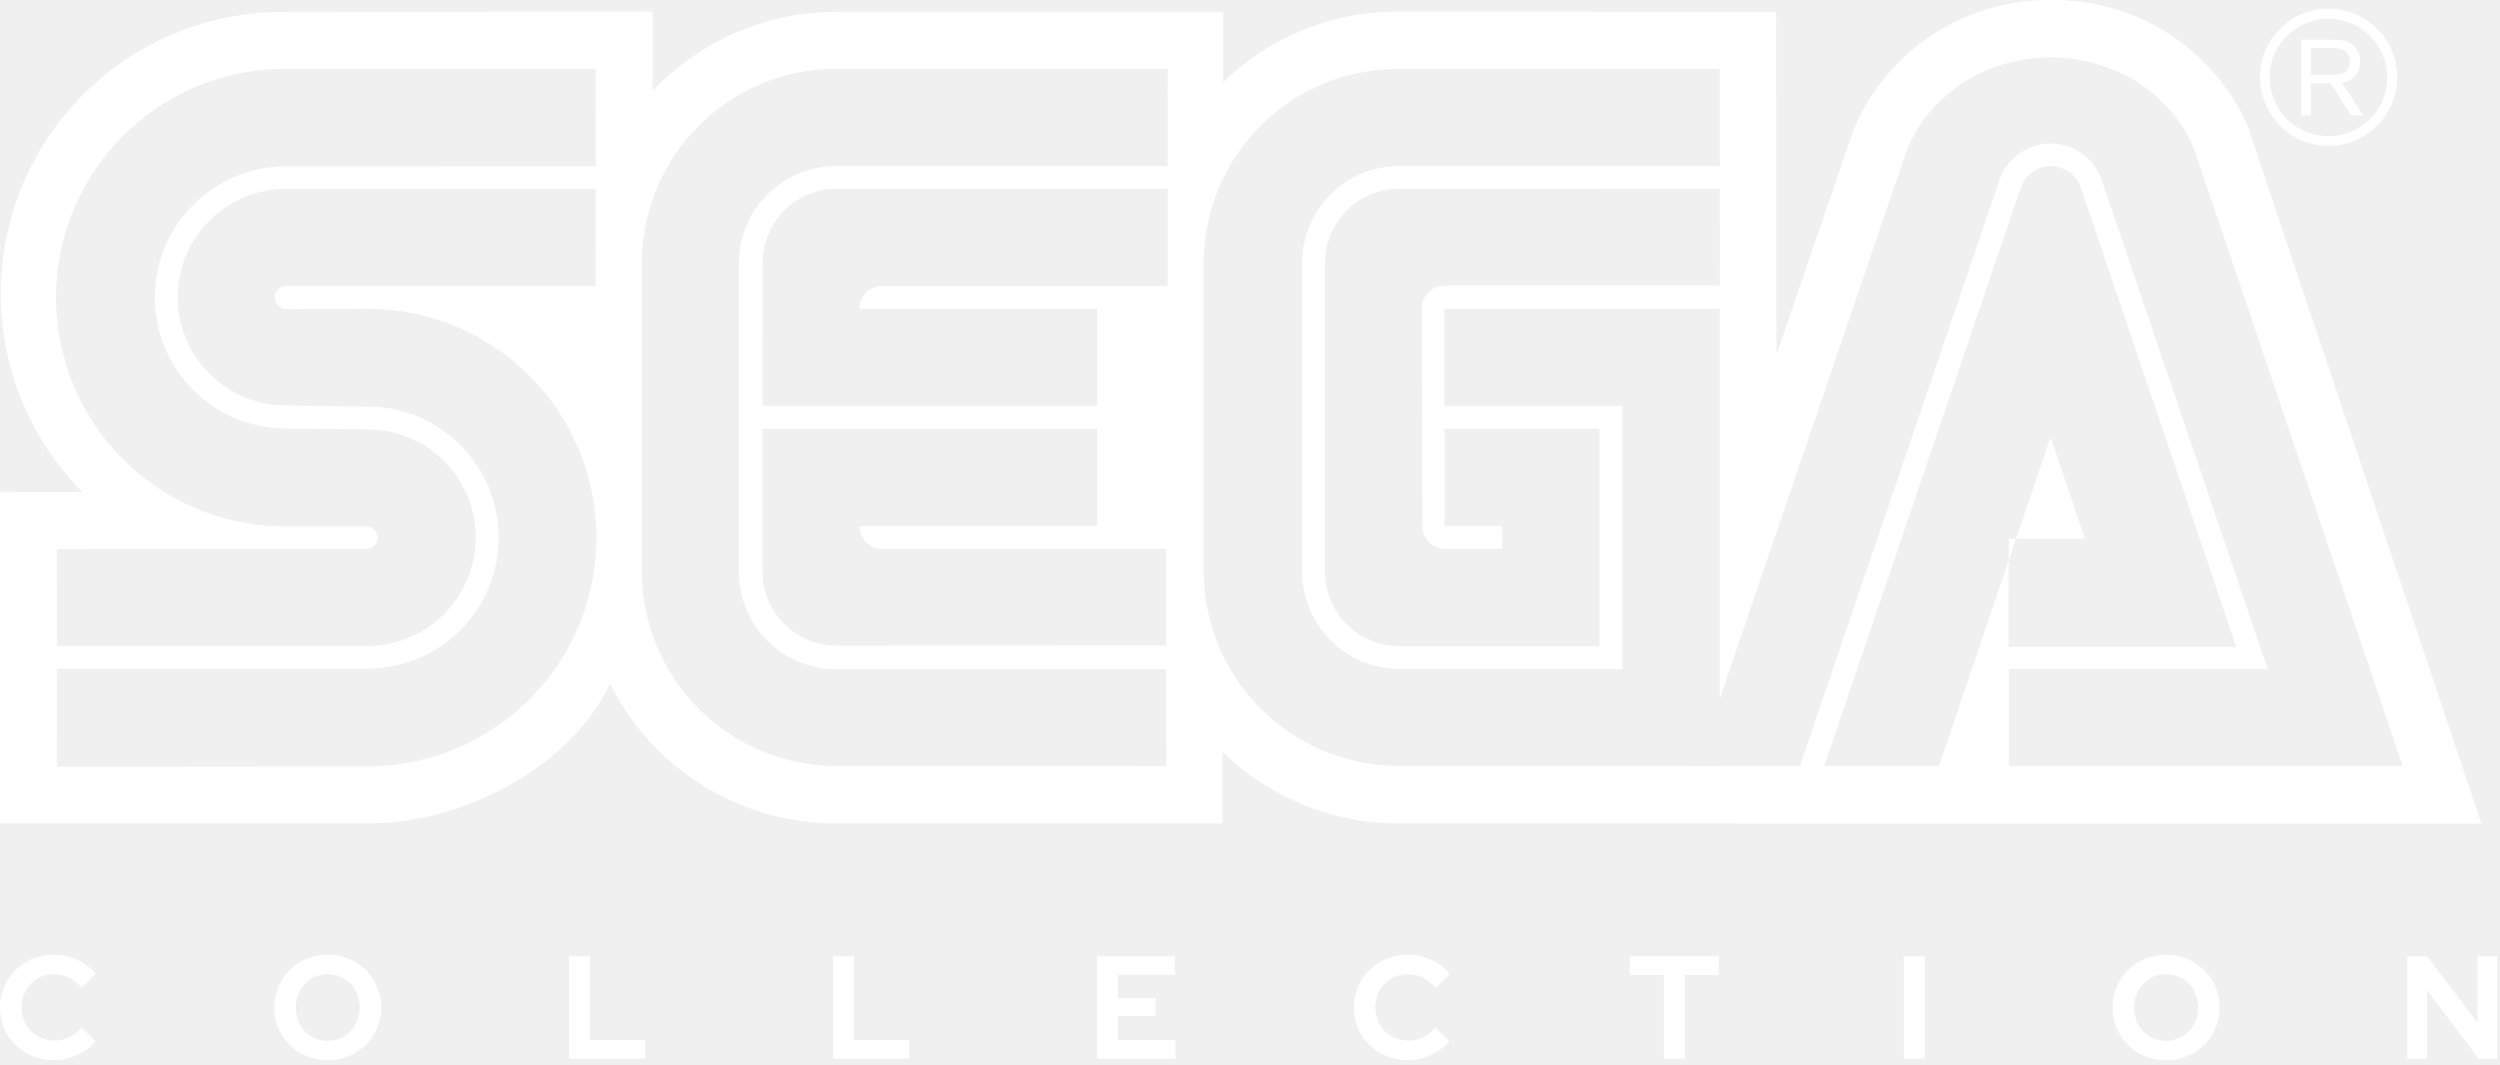
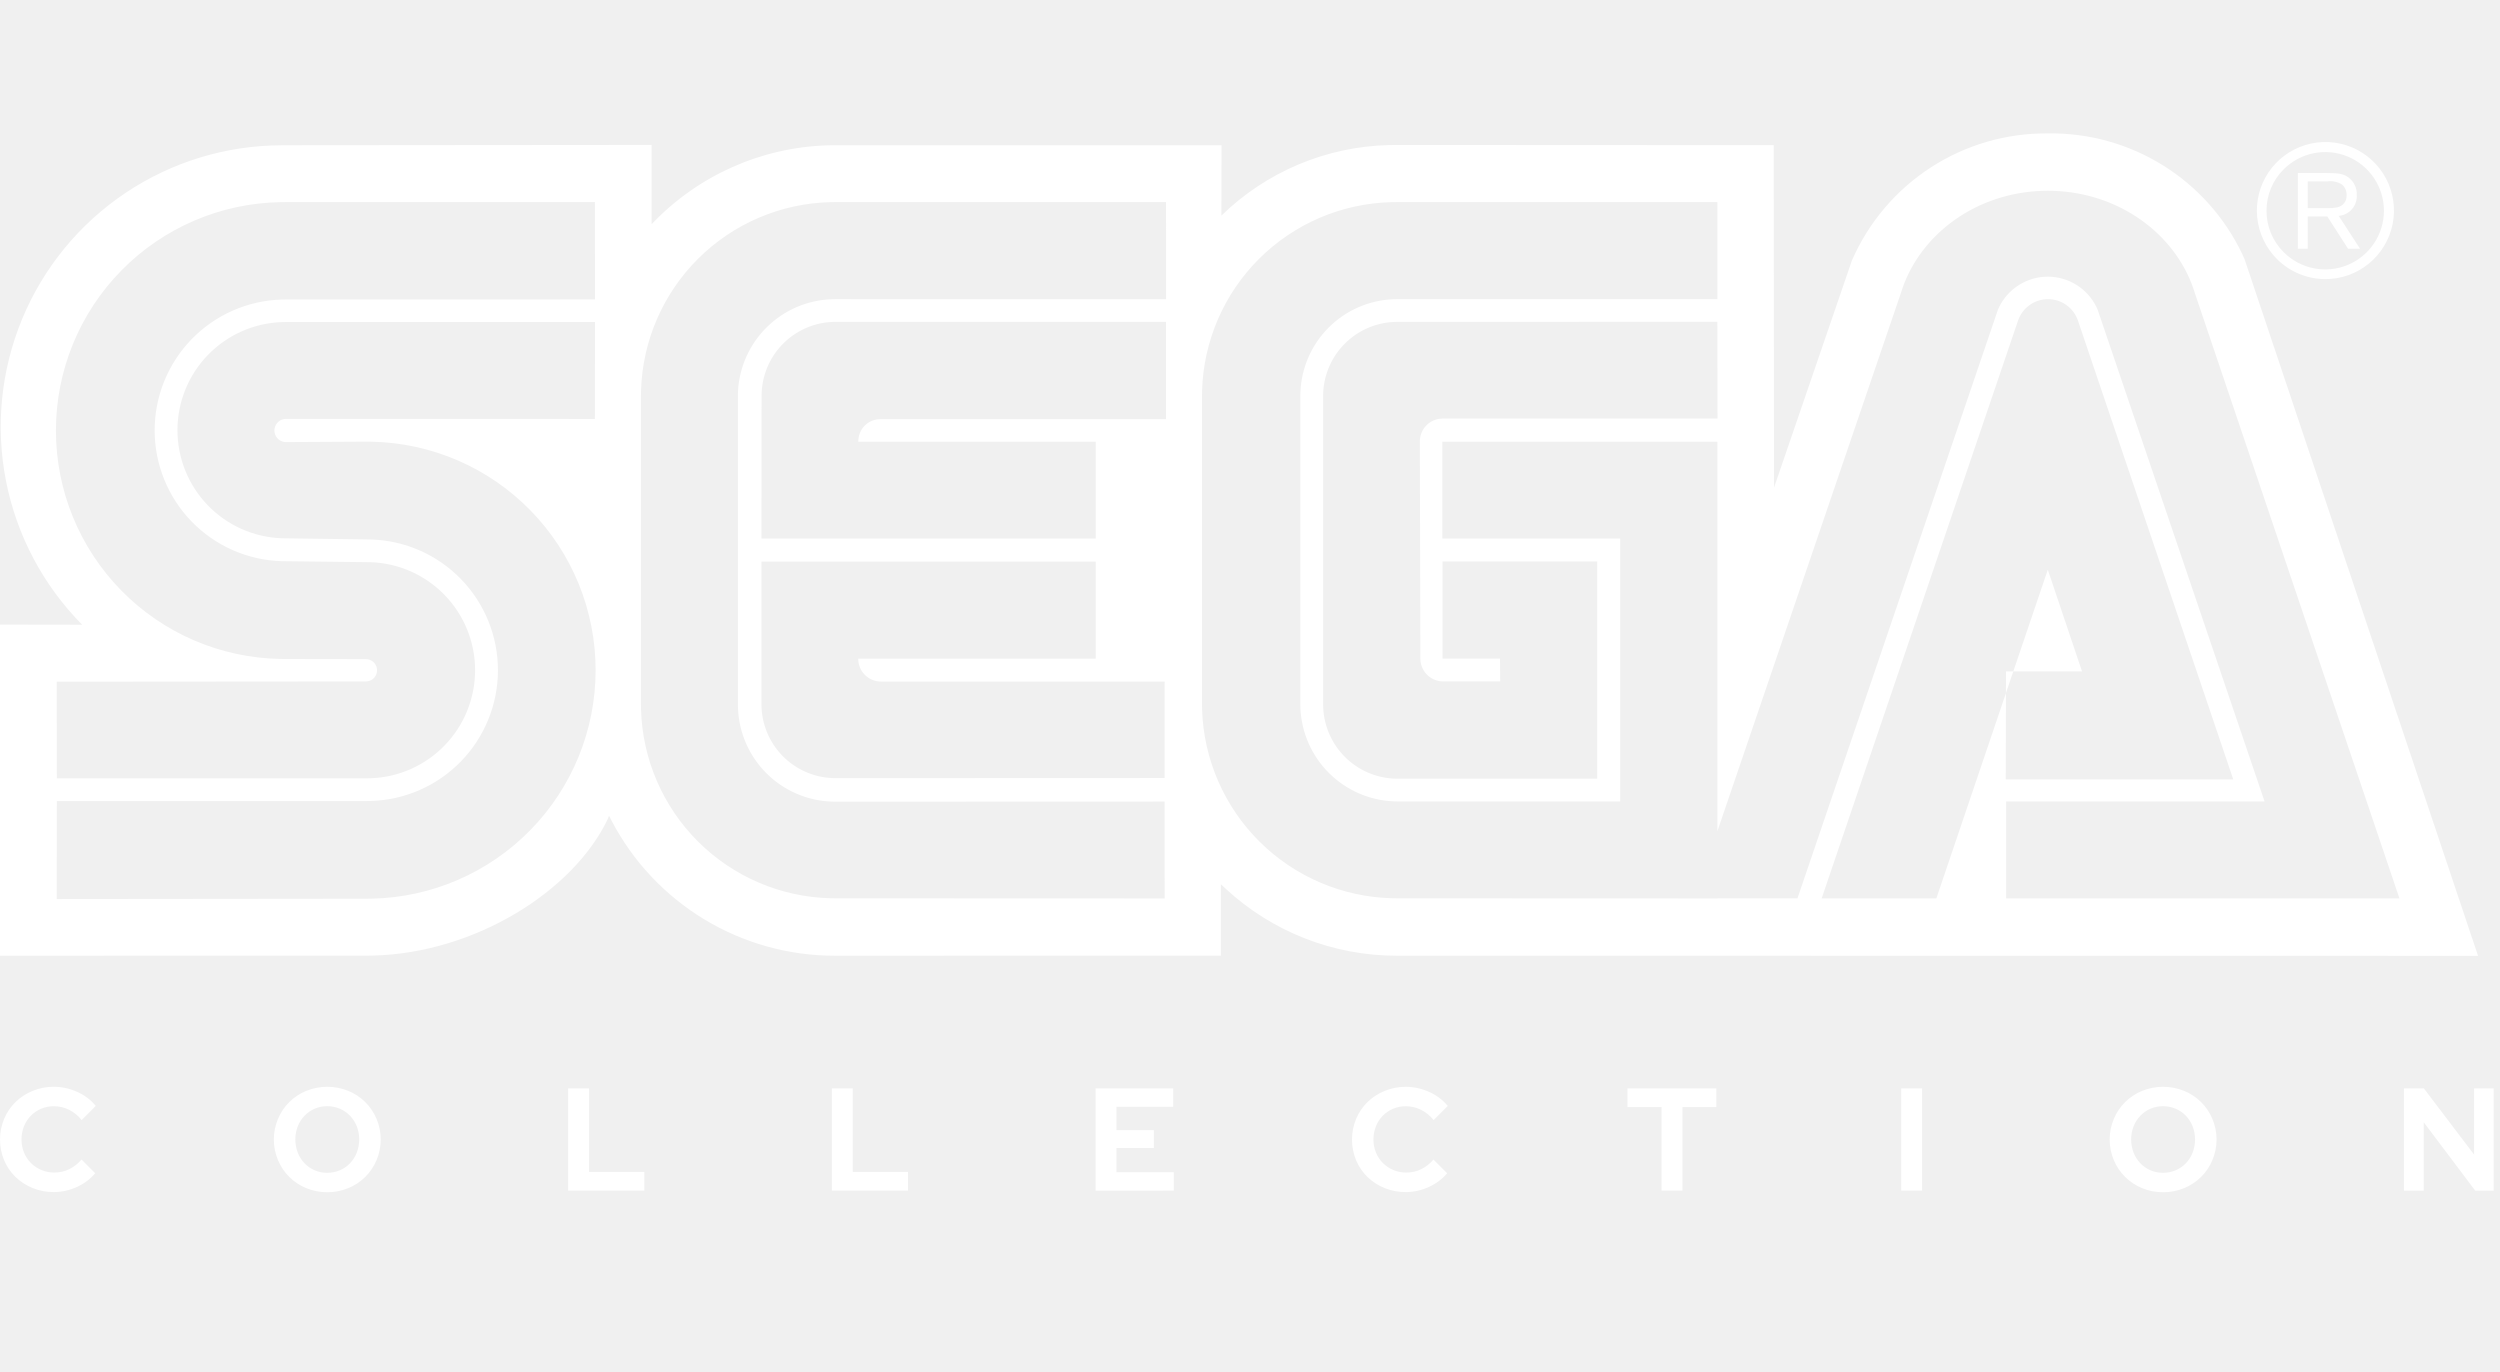
- <svg xmlns="http://www.w3.org/2000/svg" width="364" height="155" viewBox="0 0 364 155" fill="none">
-   <path d="M298.6 0.003C304.52 -0.084 310.34 1.533 315.367 4.662C320.393 7.791 324.413 12.3 326.948 17.65L327.261 18.35L361.3 119.914L203.664 119.896C194.41 119.904 185.494 116.415 178.703 110.128L178.003 109.471V119.886L121.72 119.896C115.017 119.902 108.44 118.071 102.702 114.604C96.965 111.137 92.287 106.165 89.175 100.227L88.793 99.476L88.638 99.923C83.56 110.581 69.138 119.512 54.401 119.875L53.517 119.886L0 119.896V71.617L11.977 71.636C6.285 65.887 2.419 58.582 0.867 50.642C-0.686 42.701 0.144 34.479 3.251 27.009C6.359 19.538 11.606 13.153 18.332 8.657C25.058 4.16 32.964 1.752 41.055 1.736L41.882 1.729L95.006 1.683V13.241C101.719 6.159 110.964 2.024 120.718 1.741L121.731 1.727H178.1L178.081 11.988C184.638 5.591 193.375 1.916 202.533 1.703L203.559 1.689L258.608 1.717L258.653 51.641L270 18.551C272.418 12.992 276.42 8.268 281.506 4.97C286.593 1.671 292.538 -0.056 298.6 0.003ZM86.754 27.503H41.673L41.081 27.514C36.999 27.66 33.132 29.384 30.295 32.323C27.459 35.263 25.873 39.188 25.873 43.273C25.873 47.358 27.459 51.284 30.295 54.223C33.132 57.163 36.999 58.887 41.081 59.032L54.081 59.208C59.041 59.352 63.75 61.423 67.208 64.983C70.665 68.542 72.6 73.309 72.6 78.271C72.6 83.234 70.665 88.001 67.208 91.56C63.75 95.119 59.041 97.191 54.081 97.334L53.449 97.344H8.287L8.269 111.632L53.404 111.586L54.204 111.577C62.921 111.399 71.22 107.811 77.321 101.583C83.423 95.355 86.84 86.984 86.84 78.265C86.84 69.547 83.423 61.176 77.321 54.948C71.22 48.72 62.921 45.132 54.204 44.953L53.404 44.944L41.682 45.008L41.435 44.99C41.037 44.927 40.675 44.724 40.413 44.417C40.151 44.111 40.008 43.721 40.008 43.318C40.008 42.915 40.151 42.526 40.413 42.219C40.675 41.913 41.037 41.71 41.435 41.646L41.682 41.628L86.736 41.638L86.754 27.503ZM170.007 10.015H121.829L121.073 10.025C113.822 10.204 106.917 13.158 101.779 18.277C96.642 23.397 93.665 30.293 93.461 37.542L93.451 38.296V83.229L93.461 83.983C93.664 91.235 96.641 98.132 101.778 103.255C106.915 108.377 113.821 111.335 121.073 111.517L121.829 111.527L169.806 111.546L169.796 97.42L121.829 97.437L121.259 97.426C117.686 97.301 114.292 95.829 111.759 93.306C109.226 90.783 107.74 87.396 107.6 83.823L107.588 83.228V38.14L107.6 37.582C107.791 34.048 109.297 30.713 111.823 28.233C114.349 25.753 117.711 24.308 121.248 24.182L121.833 24.17L170.011 24.178L170.007 10.015ZM298.588 8.364L297.843 8.375C288.212 8.665 280.143 14.563 277.361 22.625L277.153 23.266L250.393 101.745V44.956H210.293V59.073H236.223V97.403H203.768L203.2 97.392C199.645 97.243 196.274 95.766 193.756 93.251C191.238 90.737 189.755 87.37 189.6 83.814L189.588 83.23V38.294L189.6 37.725C189.742 34.178 191.214 30.814 193.725 28.303C196.236 25.793 199.6 24.321 203.148 24.18L203.731 24.168H250.393V10.017H203.623L202.867 10.027C195.618 10.207 188.714 13.161 183.578 18.28C178.442 23.4 175.466 30.294 175.262 37.542L175.252 38.296V83.229L175.262 83.983C175.489 91.245 178.487 98.143 183.641 103.264C188.794 108.384 195.712 111.337 202.975 111.517L203.731 111.527L250.393 111.546V111.533H262.069L291.289 25.733L291.489 25.292C292.14 23.973 293.148 22.861 294.397 22.084C295.647 21.306 297.089 20.893 298.56 20.892C300.032 20.89 301.475 21.3 302.726 22.075C303.977 22.85 304.987 23.959 305.641 25.277L305.841 25.716L330.174 97.403H292.495V111.536H349.836L320.014 23.303L319.814 22.677C317.054 14.604 308.969 8.677 299.352 8.377L298.588 8.364ZM298.597 24.171C297.704 24.172 296.83 24.431 296.082 24.918C295.333 25.404 294.742 26.098 294.38 26.914L294.24 27.267L265.6 111.534H282.32L292.467 81.603L292.439 94.188H325.607L302.956 27.267C302.643 26.362 302.055 25.577 301.274 25.022C300.493 24.467 299.558 24.169 298.6 24.171H298.597ZM250.391 27.471L203.729 27.481L203.189 27.494C200.51 27.628 197.976 28.753 196.08 30.649C194.183 32.546 193.058 35.079 192.924 37.758L192.911 38.298V83.231L192.925 83.772C193.056 86.456 194.178 88.995 196.075 90.898C197.971 92.801 200.506 93.932 203.189 94.072L203.729 94.085H232.875V62.416H210.325V76.579H218.7L218.727 79.904H210.395L210.058 79.887C209.301 79.803 208.595 79.463 208.058 78.922C207.521 78.382 207.185 77.674 207.105 76.916L207.088 76.579L207.013 44.947C207.002 44.13 207.292 43.338 207.829 42.721C208.365 42.105 209.11 41.708 209.921 41.606L210.358 41.576H250.413L250.391 27.471ZM86.736 10.017H41.682L40.882 10.026C32.15 10.178 23.827 13.753 17.706 19.981C11.584 26.21 8.154 34.593 8.154 43.326C8.154 52.059 11.584 60.443 17.706 66.672C23.827 72.9 32.15 76.475 40.882 76.626L41.682 76.635L53.34 76.653L53.578 76.671C53.966 76.726 54.321 76.919 54.577 77.215C54.834 77.51 54.975 77.889 54.975 78.28C54.975 78.672 54.834 79.05 54.577 79.346C54.321 79.642 53.966 79.835 53.578 79.889L53.34 79.907L8.269 79.943L8.287 94.032H53.45L54.043 94.021C58.128 93.883 61.999 92.163 64.841 89.225C67.681 86.286 69.269 82.359 69.269 78.271C69.269 74.184 67.681 70.257 64.841 67.318C61.999 64.379 58.128 62.66 54.043 62.521L41.043 62.372C36.086 62.22 31.383 60.144 27.931 56.584C24.479 53.024 22.548 48.26 22.548 43.3C22.548 38.341 24.479 33.577 27.931 30.017C31.383 26.457 36.086 24.381 41.043 24.228L41.674 24.218L86.755 24.208L86.736 10.017ZM159.755 62.434H111.02V83.234C111.023 86.003 112.092 88.665 114.004 90.668C115.915 92.671 118.524 93.862 121.29 93.994L121.829 94.007L169.795 93.988L169.804 79.926H128.478C127.664 79.932 126.876 79.639 126.263 79.103C125.651 78.568 125.256 77.826 125.153 77.018L125.127 76.585H159.755V62.434ZM293.538 78.442L292.467 81.603L292.476 78.446L293.538 78.442ZM298.57 63.613L303.559 78.442H293.538L298.57 63.613ZM170.007 27.478H121.829C119.056 27.477 116.389 28.545 114.382 30.459C112.375 32.373 111.182 34.986 111.052 37.756L111.038 38.296L111.022 59.073H159.757V44.956H125.128L125.152 44.669C125.199 43.904 125.519 43.182 126.054 42.633C126.589 42.084 127.303 41.745 128.066 41.678L128.499 41.658H170.007V27.478Z" fill="white" />
-   <path d="M339.028 21.246C341.342 21.25 343.585 20.452 345.376 18.986C347.166 17.521 348.393 15.479 348.846 13.21C349.299 10.941 348.951 8.585 347.861 6.544C346.771 4.503 345.007 2.904 342.869 2.019C340.731 1.134 338.353 1.018 336.139 1.69C333.925 2.363 332.014 3.784 330.73 5.709C329.447 7.634 328.871 9.945 329.101 12.247C329.332 14.55 330.354 16.701 331.993 18.333C333.86 20.198 336.39 21.245 339.028 21.246ZM330.46 11.278C330.455 10.154 330.674 9.04 331.105 8.001C331.537 6.962 332.171 6.02 332.971 5.23C334.168 4.034 335.692 3.219 337.352 2.889C339.012 2.559 340.732 2.728 342.295 3.376C343.859 4.023 345.195 5.12 346.135 6.527C347.075 7.934 347.577 9.588 347.577 11.28C347.577 12.973 347.075 14.627 346.135 16.034C345.195 17.441 343.859 18.538 342.295 19.185C340.732 19.833 339.012 20.002 337.352 19.672C335.692 19.342 334.168 18.527 332.971 17.33C332.17 16.54 331.535 15.598 331.103 14.559C330.672 13.519 330.453 12.404 330.46 11.278Z" fill="white" />
-   <path d="M336.47 12.119V16.819H335.026V5.778H339.126C340.672 5.796 341.576 5.796 342.435 6.444C342.824 6.743 343.135 7.132 343.341 7.578C343.547 8.024 343.641 8.513 343.616 9.003C343.658 9.751 343.406 10.486 342.914 11.05C342.422 11.615 341.729 11.966 340.983 12.027L344.09 16.814H342.345L339.321 12.114H336.47V12.119ZM336.47 10.899H339.4C339.851 10.918 340.302 10.882 340.744 10.789C341.154 10.716 341.523 10.494 341.78 10.165C342.036 9.836 342.162 9.424 342.133 9.008C342.147 8.718 342.095 8.428 341.981 8.161C341.867 7.893 341.693 7.655 341.474 7.464C340.835 7.056 340.071 6.893 339.321 7.003H336.47V10.903V10.899Z" fill="white" />
-   <path d="M7.846 154.357C9.005 154.356 10.15 154.101 11.2 153.612C12.234 153.156 13.151 152.472 13.883 151.611L11.884 149.609C11.394 150.199 10.785 150.679 10.097 151.019C9.421 151.346 8.68 151.513 7.93 151.508C7.297 151.515 6.669 151.396 6.083 151.159C5.496 150.921 4.962 150.57 4.512 150.124C4.079 149.688 3.736 149.171 3.505 148.602C3.257 147.997 3.132 147.349 3.137 146.696C3.13 146.036 3.252 145.382 3.495 144.768C3.721 144.198 4.057 143.677 4.484 143.235C4.911 142.797 5.423 142.45 5.987 142.213C6.576 141.963 7.209 141.836 7.849 141.841C8.62 141.838 9.381 142.014 10.071 142.357C10.785 142.716 11.411 143.229 11.901 143.859L13.963 141.793C13.238 140.913 12.316 140.216 11.271 139.76C10.197 139.263 9.029 139.005 7.846 139.003C6.789 138.996 5.742 139.199 4.764 139.6C3.837 139.975 2.992 140.525 2.272 141.219C1.562 141.914 0.997 142.742 0.61 143.657C0.209 144.617 0.002 145.646 0 146.685C-0.001 147.725 0.203 148.755 0.6 149.715C0.982 150.627 1.544 151.453 2.251 152.144C2.971 152.837 3.817 153.387 4.744 153.762C5.728 154.164 6.782 154.366 7.846 154.357ZM47.706 154.38C48.759 154.387 49.803 154.185 50.776 153.783C51.699 153.409 52.538 152.856 53.245 152.156C53.953 151.456 54.515 150.623 54.9 149.705C55.302 148.752 55.509 147.727 55.509 146.692C55.509 145.657 55.302 144.632 54.9 143.679C54.515 142.76 53.953 141.927 53.245 141.228C52.538 140.528 51.699 139.975 50.776 139.601C48.813 138.806 46.618 138.806 44.655 139.601C43.733 139.975 42.894 140.528 42.186 141.228C41.478 141.927 40.916 142.76 40.532 143.679C40.129 144.632 39.922 145.657 39.922 146.692C39.922 147.727 40.129 148.752 40.532 149.705C40.916 150.623 41.478 151.456 42.186 152.156C42.894 152.856 43.733 153.409 44.655 153.783C45.622 154.183 46.66 154.385 47.707 154.379L47.706 154.38ZM47.706 151.547C47.087 151.553 46.475 151.432 45.905 151.192C45.336 150.952 44.821 150.598 44.393 150.153C43.971 149.706 43.639 149.181 43.415 148.609C42.938 147.372 42.938 146.001 43.415 144.764C43.641 144.196 43.972 143.675 44.393 143.231C44.821 142.786 45.336 142.432 45.905 142.192C46.475 141.952 47.087 141.831 47.706 141.836C48.342 141.832 48.972 141.959 49.557 142.209C50.115 142.446 50.619 142.794 51.039 143.231C51.46 143.675 51.792 144.196 52.017 144.764C52.494 146.001 52.494 147.371 52.017 148.609C51.794 149.181 51.462 149.706 51.039 150.153C50.619 150.59 50.115 150.938 49.557 151.175C48.972 151.425 48.342 151.551 47.707 151.546L47.706 151.547ZM93.939 154.146V151.421H85.882V139.238H82.834V154.144L93.939 154.146ZM132.391 154.146V151.421H124.333V139.238H121.284V154.144L132.391 154.146ZM171.136 154.146V151.463H162.785V147.927H168.234V145.328H162.785V141.924H171.052V139.241H159.734V154.147L171.136 154.146ZM204.96 154.358C206.119 154.357 207.264 154.102 208.314 153.613C209.348 153.156 210.265 152.472 210.996 151.612L208.997 149.611C208.507 150.201 207.898 150.681 207.21 151.021C206.535 151.348 205.793 151.515 205.043 151.51C204.41 151.517 203.783 151.398 203.196 151.161C202.609 150.923 202.076 150.572 201.626 150.126C201.193 149.691 200.85 149.173 200.619 148.604C200.37 147.999 200.245 147.351 200.25 146.698C200.244 146.038 200.365 145.384 200.609 144.77C200.835 144.2 201.17 143.679 201.597 143.237C202.024 142.799 202.536 142.451 203.1 142.215C203.689 141.965 204.322 141.838 204.962 141.843C205.735 141.84 206.499 142.018 207.191 142.363C207.905 142.722 208.531 143.235 209.021 143.865L211.083 141.799C210.358 140.919 209.436 140.222 208.391 139.766C207.317 139.27 206.149 139.012 204.967 139.009C203.91 139.002 202.863 139.205 201.885 139.606C200.958 139.981 200.112 140.53 199.392 141.224C198.682 141.918 198.116 142.747 197.729 143.662C197.329 144.622 197.121 145.651 197.12 146.69C197.118 147.73 197.322 148.76 197.719 149.72C198.101 150.632 198.663 151.458 199.37 152.149C200.09 152.842 200.936 153.392 201.863 153.767C202.846 154.167 203.898 154.367 204.96 154.357V154.358ZM245.304 154.146V141.963H250.246V139.237H237.289V141.963H242.253V154.144L245.304 154.146ZM280.242 154.146V139.24H277.192V154.146H280.242ZM315.37 154.381C316.423 154.388 317.467 154.186 318.441 153.784C319.363 153.41 320.202 152.857 320.91 152.157C321.618 151.457 322.18 150.624 322.564 149.706C322.967 148.753 323.174 147.728 323.174 146.693C323.174 145.658 322.967 144.633 322.564 143.68C322.18 142.761 321.618 141.928 320.91 141.229C320.203 140.529 319.363 139.976 318.441 139.602C316.478 138.807 314.284 138.807 312.321 139.602C311.399 139.976 310.56 140.529 309.853 141.229C309.145 141.929 308.583 142.762 308.198 143.68C307.796 144.633 307.588 145.658 307.588 146.693C307.588 147.728 307.796 148.753 308.198 149.706C308.583 150.624 309.145 151.457 309.853 152.157C310.56 152.856 311.399 153.41 312.321 153.784C313.288 154.183 314.324 154.385 315.37 154.379V154.381ZM315.37 151.548C314.738 151.554 314.111 151.427 313.53 151.176C312.976 150.937 312.475 150.59 312.058 150.154C311.635 149.707 311.302 149.183 311.079 148.61C310.602 147.373 310.602 146.002 311.079 144.765C311.304 144.196 311.637 143.676 312.058 143.232C312.475 142.796 312.976 142.448 313.53 142.21C314.111 141.959 314.738 141.832 315.37 141.837C316.006 141.833 316.636 141.96 317.22 142.21C317.779 142.447 318.284 142.795 318.704 143.232C319.125 143.676 319.456 144.197 319.682 144.765C320.159 146.002 320.159 147.373 319.682 148.61C319.458 149.182 319.126 149.707 318.704 150.154C318.284 150.591 317.779 150.939 317.22 151.176C316.636 151.426 316.006 151.552 315.37 151.546V151.548ZM353.379 154.147V144.176L360.888 154.147H363.58V139.241H360.72V148.888L353.4 139.241H350.497V154.147H353.379Z" fill="white" />
+ <svg xmlns="http://www.w3.org/2000/svg" width="364.5" height="200" viewBox="0 0 364.5 200" version="1.1" id="svg10" style="fill:none">
+   <defs id="defs14" />
+   <path d="m 298.6,19.451 c 5.92,-0.088 11.74,1.53 16.767,4.659 5.026,3.129 9.046,7.638 11.581,12.988 l 0.313,0.7 34.039,101.564 -157.636,-0.018 c -9.254,0.008 -18.17,-3.481 -24.961,-9.768 l -0.7,-0.657 v 10.415 l -56.283,0.01 c -6.703,0.006 -13.28,-1.825 -19.018,-5.292 -5.737,-3.467 -10.415,-8.439 -13.527,-14.377 l -0.382,-0.751 -0.155,0.447 c -5.078,10.658 -19.5,19.589 -34.237,19.952 l -0.884,0.011 -53.517,0.01 v -48.279 l 11.977,0.019 C 6.285,85.335 2.419,78.03 0.867,70.09 -0.686,62.149 0.144,53.927 3.251,46.456 6.359,38.986 11.606,32.601 18.332,28.105 25.058,23.608 32.964,21.2 41.055,21.184 l 0.827,-0.007 53.124,-0.046 v 11.558 c 6.713,-7.082 15.958,-11.217 25.712,-11.5 l 1.013,-0.014 H 178.1 l -0.019,10.261 c 6.557,-6.397 15.294,-10.073 24.452,-10.285 l 1.026,-0.014 55.049,0.028 0.045,49.924 11.347,-33.09 c 2.418,-5.559 6.42,-10.283 11.506,-13.582 5.087,-3.299 11.032,-5.026 17.094,-4.966 z M 86.754,46.951 H 41.673 l -0.592,0.011 c -4.082,0.145 -7.949,1.869 -10.786,4.809 -2.837,2.939 -4.422,6.865 -4.422,10.95 0,4.085 1.585,8.011 4.422,10.95 2.837,2.939 6.703,4.663 10.786,4.809 l 13,0.176 c 4.96,0.144 9.669,2.215 13.127,5.774 3.458,3.559 5.392,8.326 5.392,13.289 0,4.962 -1.934,9.729 -5.392,13.289 -3.458,3.559 -8.167,5.631 -13.127,5.774 l -0.632,0.01 H 8.287 l -0.018,14.288 45.135,-0.046 0.8,-0.009 c 8.717,-0.178 17.016,-3.766 23.117,-9.994 6.101,-6.228 9.519,-14.599 9.519,-23.318 0,-8.719 -3.417,-17.09 -9.519,-23.317 -6.101,-6.228 -14.401,-9.816 -23.117,-9.995 l -0.8,-0.009 -11.722,0.064 -0.247,-0.018 c -0.398,-0.063 -0.76,-0.266 -1.022,-0.573 -0.262,-0.306 -0.405,-0.696 -0.405,-1.099 0,-0.403 0.144,-0.793 0.405,-1.099 0.262,-0.306 0.624,-0.51 1.022,-0.573 l 0.247,-0.018 45.054,0.01 z m 83.253,-17.488 h -48.178 l -0.756,0.01 c -7.251,0.179 -14.156,3.132 -19.294,8.252 -5.137,5.12 -8.114,12.015 -8.318,19.265 l -0.01,0.754 v 44.933 l 0.01,0.754 c 0.203,7.252 3.18,14.149 8.317,19.272 5.137,5.122 12.043,8.08 19.295,8.262 l 0.756,0.01 47.977,0.019 -0.01,-14.126 -47.967,0.017 -0.57,-0.011 c -3.573,-0.126 -6.967,-1.597 -9.5,-4.12 -2.533,-2.523 -4.019,-5.91 -4.159,-9.483 l -0.012,-0.595 v -45.088 l 0.012,-0.558 c 0.191,-3.534 1.697,-6.87 4.223,-9.349 2.526,-2.48 5.888,-3.925 9.425,-4.051 l 0.585,-0.012 48.178,0.008 z m 128.581,-1.651 -0.745,0.011 c -9.631,0.29 -17.7,6.188 -20.482,14.25 l -0.208,0.641 -26.76,78.479 v -56.789 h -40.1 v 14.117 h 25.93 v 38.33 h -32.455 l -0.568,-0.011 c -3.555,-0.149 -6.926,-1.627 -9.444,-4.141 -2.518,-2.514 -4.001,-5.882 -4.156,-9.437 l -0.012,-0.584 v -44.936 l 0.012,-0.569 c 0.142,-3.548 1.614,-6.912 4.125,-9.422 2.511,-2.51 5.875,-3.982 9.423,-4.123 l 0.583,-0.012 h 46.662 v -14.151 h -46.77 l -0.756,0.01 c -7.249,0.18 -14.153,3.134 -19.289,8.253 -5.136,5.119 -8.112,12.013 -8.316,19.262 l -0.01,0.754 v 44.933 l 0.01,0.754 c 0.227,7.261 3.225,14.16 8.379,19.281 5.153,5.12 12.071,8.073 19.334,8.253 l 0.756,0.01 46.662,0.019 v -0.013 h 11.676 l 29.22,-85.8 0.2,-0.441 c 0.651,-1.32 1.659,-2.431 2.908,-3.209 1.25,-0.778 2.692,-1.191 4.163,-1.192 1.472,-0.002 2.915,0.408 4.166,1.183 1.251,0.775 2.261,1.884 2.915,3.203 l 0.2,0.439 24.333,71.687 h -37.679 v 14.133 h 57.341 l -29.822,-88.233 -0.2,-0.626 c -2.76,-8.073 -10.845,-14 -20.462,-14.3 z m 0.009,15.807 c -0.893,10e-5 -1.767,0.259 -2.515,0.746 -0.749,0.487 -1.34,1.181 -1.702,1.997 l -0.14,0.353 -28.64,84.267 h 16.72 l 10.147,-29.931 -0.028,12.585 h 33.168 l -22.651,-66.921 c -0.313,-0.905 -0.901,-1.69 -1.682,-2.245 -0.781,-0.555 -1.716,-0.852 -2.674,-0.851 z m -48.206,3.3 -46.662,0.01 -0.54,0.013 c -2.679,0.134 -5.213,1.258 -7.109,3.155 -1.897,1.897 -3.022,4.43 -3.156,7.109 l -0.013,0.54 v 44.933 l 0.014,0.541 c 0.131,2.683 1.253,5.223 3.15,7.125 1.896,1.903 4.431,3.034 7.114,3.175 l 0.54,0.013 h 29.146 v -31.669 h -22.55 v 14.163 h 8.375 l 0.027,3.325 h -8.332 l -0.337,-0.017 c -0.757,-0.084 -1.463,-0.425 -2,-0.965 -0.537,-0.54 -0.873,-1.248 -0.953,-2.006 l -0.017,-0.337 -0.075,-31.632 c -0.011,-0.817 0.279,-1.609 0.816,-2.226 0.536,-0.616 1.281,-1.013 2.092,-1.115 l 0.437,-0.03 h 40.055 z M 86.736,29.465 H 41.682 l -0.8,0.009 c -8.732,0.151 -17.055,3.726 -23.176,9.955 -6.122,6.229 -9.552,14.612 -9.552,23.345 0,8.733 3.43,17.117 9.552,23.345 6.122,6.229 14.444,9.803 23.176,9.955 l 0.8,0.009 11.658,0.018 0.238,0.018 c 0.388,0.055 0.743,0.248 0.999,0.543 0.257,0.296 0.398,0.674 0.398,1.066 0,0.392 -0.141,0.77 -0.398,1.066 -0.257,0.296 -0.612,0.489 -0.999,0.543 l -0.238,0.018 -45.071,0.036 0.018,14.089 H 53.45 l 0.593,-0.011 c 4.085,-0.138 7.957,-1.858 10.797,-4.797 2.841,-2.939 4.429,-6.866 4.429,-10.953 0,-4.087 -1.588,-8.015 -4.429,-10.953 -2.841,-2.939 -6.713,-4.659 -10.797,-4.797 l -13,-0.149 c -4.957,-0.152 -9.66,-2.228 -13.112,-5.788 -3.452,-3.56 -5.383,-8.324 -5.383,-13.284 0,-4.959 1.931,-9.723 5.383,-13.284 3.452,-3.56 8.155,-5.636 13.112,-5.788 l 0.631,-0.01 45.081,-0.01 z m 73.019,52.417 H 111.02 v 20.8 c 0.003,2.769 1.072,5.43 2.984,7.433 1.911,2.003 4.52,3.194 7.286,3.327 l 0.539,0.013 47.966,-0.019 0.009,-14.062 h -41.326 c -0.814,0.006 -1.602,-0.287 -2.215,-0.823 -0.612,-0.536 -1.007,-1.278 -1.11,-2.085 l -0.026,-0.433 h 34.628 z m 133.783,16.008 -1.071,3.161 0.009,-3.157 z m 5.032,-14.829 4.989,14.829 h -10.021 z m -128.563,-36.135 h -48.178 c -2.773,-0.001 -5.44,1.066 -7.447,2.98 -2.007,1.914 -3.2,4.527 -3.33,7.298 l -0.014,0.54 -0.016,20.777 h 48.735 v -14.117 h -34.629 l 0.024,-0.287 c 0.047,-0.765 0.367,-1.488 0.902,-2.036 0.535,-0.549 1.249,-0.888 2.012,-0.955 l 0.433,-0.02 h 41.508 z" id="path2" style="fill:#ffffff" />
+   <path d="m 339.028,40.694 c 2.314,0.004 4.557,-0.795 6.348,-2.26 1.79,-1.466 3.017,-3.507 3.47,-5.776 0.453,-2.269 0.105,-4.625 -0.985,-6.666 -1.09,-2.041 -2.854,-3.64 -4.992,-4.526 -2.138,-0.885 -4.516,-1.001 -6.73,-0.328 -2.214,0.673 -4.125,2.093 -5.409,4.018 -1.283,1.925 -1.859,4.236 -1.629,6.538 0.231,2.302 1.253,4.453 2.892,6.086 1.867,1.864 4.397,2.912 7.035,2.913 z m -8.568,-9.968 c -0.005,-1.125 0.214,-2.239 0.645,-3.277 0.432,-1.039 1.066,-1.981 1.866,-2.771 1.197,-1.197 2.721,-2.011 4.381,-2.342 1.66,-0.33 3.38,-0.161 4.943,0.487 1.564,0.648 2.9,1.744 3.84,3.151 0.94,1.407 1.442,3.061 1.442,4.753 0,1.692 -0.502,3.346 -1.442,4.753 -0.94,1.407 -2.276,2.504 -3.84,3.151 -1.563,0.648 -3.283,0.817 -4.943,0.487 -1.66,-0.33 -3.184,-1.145 -4.381,-2.342 -0.801,-0.79 -1.436,-1.732 -1.868,-2.772 -0.431,-1.04 -0.65,-2.155 -0.643,-3.28 z" id="path4" style="fill:#ffffff" />
+   <path d="m 336.47,31.567 v 4.7 h -1.444 V 25.226 h 4.1 c 1.546,0.018 2.45,0.018 3.309,0.666 0.389,0.299 0.7,0.688 0.906,1.134 0.206,0.446 0.3,0.935 0.275,1.425 0.042,0.748 -0.21,1.482 -0.702,2.047 -0.492,0.565 -1.185,0.915 -1.931,0.977 l 3.107,4.787 h -1.745 l -3.024,-4.7 h -2.851 z m 0,-1.22 h 2.93 c 0.451,0.019 0.902,-0.018 1.344,-0.11 0.41,-0.073 0.779,-0.296 1.036,-0.624 0.256,-0.329 0.382,-0.741 0.353,-1.157 0.014,-0.29 -0.038,-0.58 -0.152,-0.848 -0.114,-0.267 -0.288,-0.505 -0.507,-0.696 -0.639,-0.408 -1.403,-0.572 -2.153,-0.461 h -2.851 v 3.9 z" id="path6" style="fill:#ffffff" />
+   <path d="m 7.846,173.805 c 1.159,-10e-4 2.304,-0.256 3.355,-0.745 1.033,-0.456 1.95,-1.14 2.682,-2.001 l -1.998,-2.002 c -0.49,0.59 -1.099,1.07 -1.788,1.41 -0.675,0.327 -1.416,0.494 -2.166,0.489 -0.633,0.007 -1.261,-0.112 -1.848,-0.349 -0.587,-0.238 -1.121,-0.589 -1.571,-1.035 -0.433,-0.436 -0.776,-0.953 -1.007,-1.522 -0.248,-0.605 -0.373,-1.253 -0.368,-1.906 -0.007,-0.66 0.115,-1.314 0.358,-1.928 0.227,-0.57 0.563,-1.091 0.989,-1.533 0.428,-0.438 0.939,-0.785 1.504,-1.022 0.589,-0.25 1.222,-0.377 1.861,-0.372 0.771,-0.003 1.532,0.173 2.223,0.516 0.714,0.359 1.339,0.872 1.83,1.502 l 2.062,-2.066 c -0.725,-0.88 -1.647,-1.577 -2.692,-2.033 -1.074,-0.497 -2.242,-0.755 -3.425,-0.757 -1.057,-0.007 -2.104,0.196 -3.082,0.597 -0.926,0.375 -1.772,0.925 -2.492,1.619 -0.71,0.695 -1.275,1.523 -1.662,2.438 -0.401,0.96 -0.608,1.989 -0.61,3.028 -0.002,1.04 0.202,2.07 0.6,3.03 0.382,0.912 0.943,1.738 1.651,2.429 0.72,0.693 1.566,1.243 2.493,1.618 0.984,0.402 2.039,0.604 3.102,0.595 z m 39.86,0.023 c 1.053,0.007 2.097,-0.195 3.071,-0.597 0.922,-0.374 1.761,-0.927 2.469,-1.627 0.708,-0.7 1.27,-1.533 1.654,-2.451 0.403,-0.953 0.61,-1.978 0.61,-3.013 0,-1.035 -0.207,-2.06 -0.61,-3.013 -0.384,-0.919 -0.947,-1.752 -1.654,-2.451 -0.708,-0.7 -1.547,-1.253 -2.469,-1.627 -1.963,-0.795 -4.158,-0.795 -6.121,0 -0.922,0.374 -1.761,0.927 -2.469,1.627 -0.708,0.699 -1.27,1.532 -1.654,2.451 -0.402,0.953 -0.609,1.978 -0.609,3.013 0,1.035 0.207,2.06 0.609,3.013 0.384,0.918 0.947,1.751 1.654,2.451 0.708,0.7 1.547,1.253 2.469,1.627 0.967,0.4 2.005,0.602 3.052,0.596 z m 0,-2.833 c -0.618,0.006 -1.231,-0.115 -1.8,-0.355 -0.57,-0.24 -1.084,-0.594 -1.512,-1.039 -0.422,-0.447 -0.754,-0.972 -0.978,-1.544 -0.477,-1.237 -0.477,-2.608 0,-3.845 0.226,-0.568 0.557,-1.089 0.978,-1.533 0.428,-0.445 0.943,-0.799 1.512,-1.039 0.57,-0.24 1.182,-0.361 1.8,-0.356 0.636,-0.004 1.266,0.123 1.851,0.373 0.558,0.237 1.063,0.585 1.482,1.022 0.421,0.444 0.752,0.965 0.978,1.533 0.477,1.237 0.477,2.607 0,3.845 -0.224,0.572 -0.556,1.097 -0.978,1.544 -0.42,0.437 -0.924,0.785 -1.482,1.022 -0.585,0.25 -1.214,0.376 -1.85,0.371 z m 46.233,2.599 v -2.725 h -8.057 v -12.183 h -3.048 v 14.906 z m 38.452,0 v -2.725 h -8.058 v -12.183 h -3.049 v 14.906 z m 38.745,0 v -2.683 h -8.351 v -3.536 h 5.449 v -2.599 h -5.449 v -3.404 h 8.267 v -2.683 h -11.318 v 14.906 z m 33.824,0.212 c 1.159,-0.001 2.304,-0.256 3.354,-0.745 1.034,-0.457 1.951,-1.141 2.682,-2.001 l -1.999,-2.001 c -0.49,0.59 -1.099,1.07 -1.787,1.41 -0.675,0.327 -1.417,0.494 -2.167,0.489 -0.633,0.007 -1.26,-0.112 -1.847,-0.349 -0.587,-0.238 -1.12,-0.589 -1.57,-1.035 -0.433,-0.435 -0.776,-0.953 -1.007,-1.522 -0.249,-0.605 -0.374,-1.253 -0.369,-1.906 -0.006,-0.66 0.115,-1.314 0.359,-1.928 0.226,-0.57 0.561,-1.091 0.988,-1.533 0.427,-0.438 0.939,-0.786 1.503,-1.022 0.589,-0.25 1.222,-0.377 1.862,-0.372 0.773,-0.003 1.537,0.175 2.229,0.52 0.714,0.359 1.34,0.872 1.83,1.502 l 2.062,-2.066 c -0.725,-0.88 -1.647,-1.577 -2.692,-2.033 -1.074,-0.496 -2.242,-0.754 -3.424,-0.757 -1.057,-0.007 -2.104,0.196 -3.082,0.597 -0.927,0.375 -1.773,0.924 -2.493,1.618 -0.71,0.694 -1.276,1.523 -1.663,2.438 -0.4,0.96 -0.608,1.989 -0.609,3.028 -0.002,1.04 0.202,2.07 0.599,3.03 0.382,0.912 0.944,1.738 1.651,2.429 0.72,0.693 1.566,1.243 2.493,1.618 0.983,0.4 2.035,0.6 3.097,0.59 z m 40.344,-0.212 v -12.183 h 4.942 v -2.726 h -12.957 v 2.726 h 4.964 v 12.181 z m 34.938,0 v -14.906 h -3.05 v 14.906 z m 35.128,0.235 c 1.053,0.007 2.097,-0.195 3.071,-0.597 0.922,-0.374 1.761,-0.927 2.469,-1.627 0.708,-0.7 1.27,-1.533 1.654,-2.451 0.403,-0.953 0.61,-1.978 0.61,-3.013 0,-1.035 -0.207,-2.06 -0.61,-3.013 -0.384,-0.919 -0.946,-1.752 -1.654,-2.451 -0.707,-0.7 -1.547,-1.253 -2.469,-1.627 -1.963,-0.795 -4.157,-0.795 -6.12,0 -0.922,0.374 -1.761,0.927 -2.468,1.627 -0.708,0.7 -1.27,1.533 -1.655,2.451 -0.402,0.953 -0.61,1.978 -0.61,3.013 0,1.035 0.208,2.06 0.61,3.013 0.385,0.918 0.947,1.751 1.655,2.451 0.707,0.699 1.546,1.253 2.468,1.627 0.967,0.399 2.003,0.601 3.049,0.595 z m 0,-2.833 c -0.632,0.006 -1.259,-0.121 -1.84,-0.372 -0.554,-0.239 -1.055,-0.586 -1.472,-1.022 -0.423,-0.447 -0.756,-0.971 -0.979,-1.544 -0.477,-1.237 -0.477,-2.608 0,-3.845 0.225,-0.569 0.558,-1.089 0.979,-1.533 0.417,-0.436 0.918,-0.784 1.472,-1.022 0.581,-0.251 1.208,-0.378 1.84,-0.373 0.636,-0.004 1.266,0.123 1.85,0.373 0.559,0.237 1.064,0.585 1.484,1.022 0.421,0.444 0.752,0.965 0.978,1.533 0.477,1.237 0.477,2.608 0,3.845 -0.224,0.572 -0.556,1.097 -0.978,1.544 -0.42,0.437 -0.925,0.785 -1.484,1.022 -0.584,0.25 -1.214,0.376 -1.85,0.37 z m 38.009,2.599 v -9.971 l 7.509,9.971 h 2.692 v -14.906 h -2.86 v 9.647 l -7.32,-9.647 h -2.903 v 14.906 z" id="path8" style="fill:#ffffff" />
</svg>
